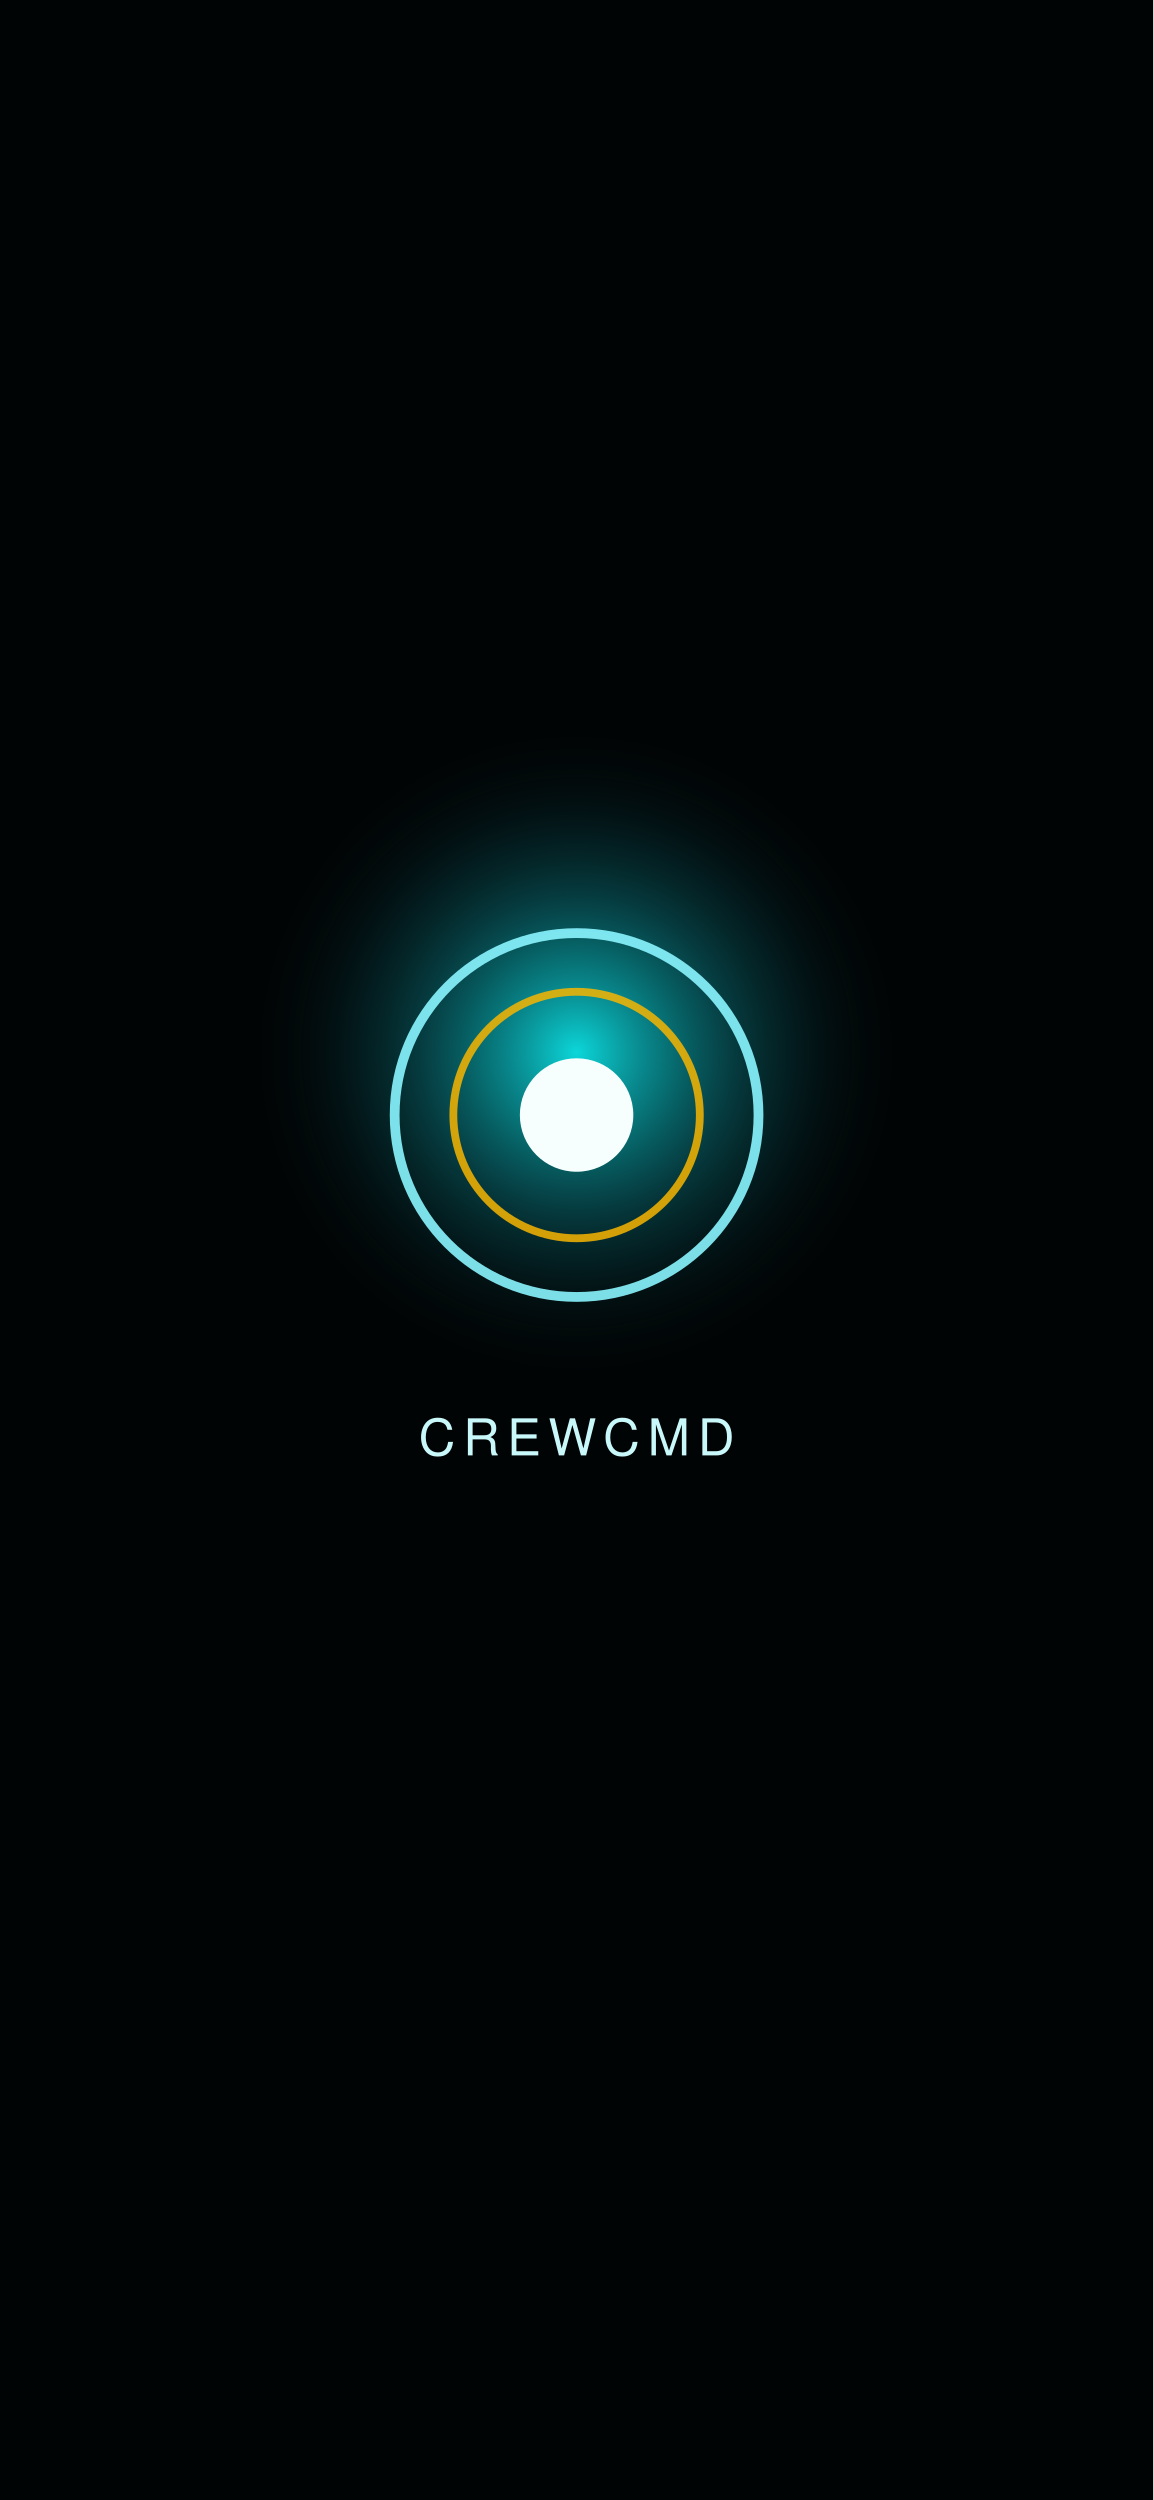
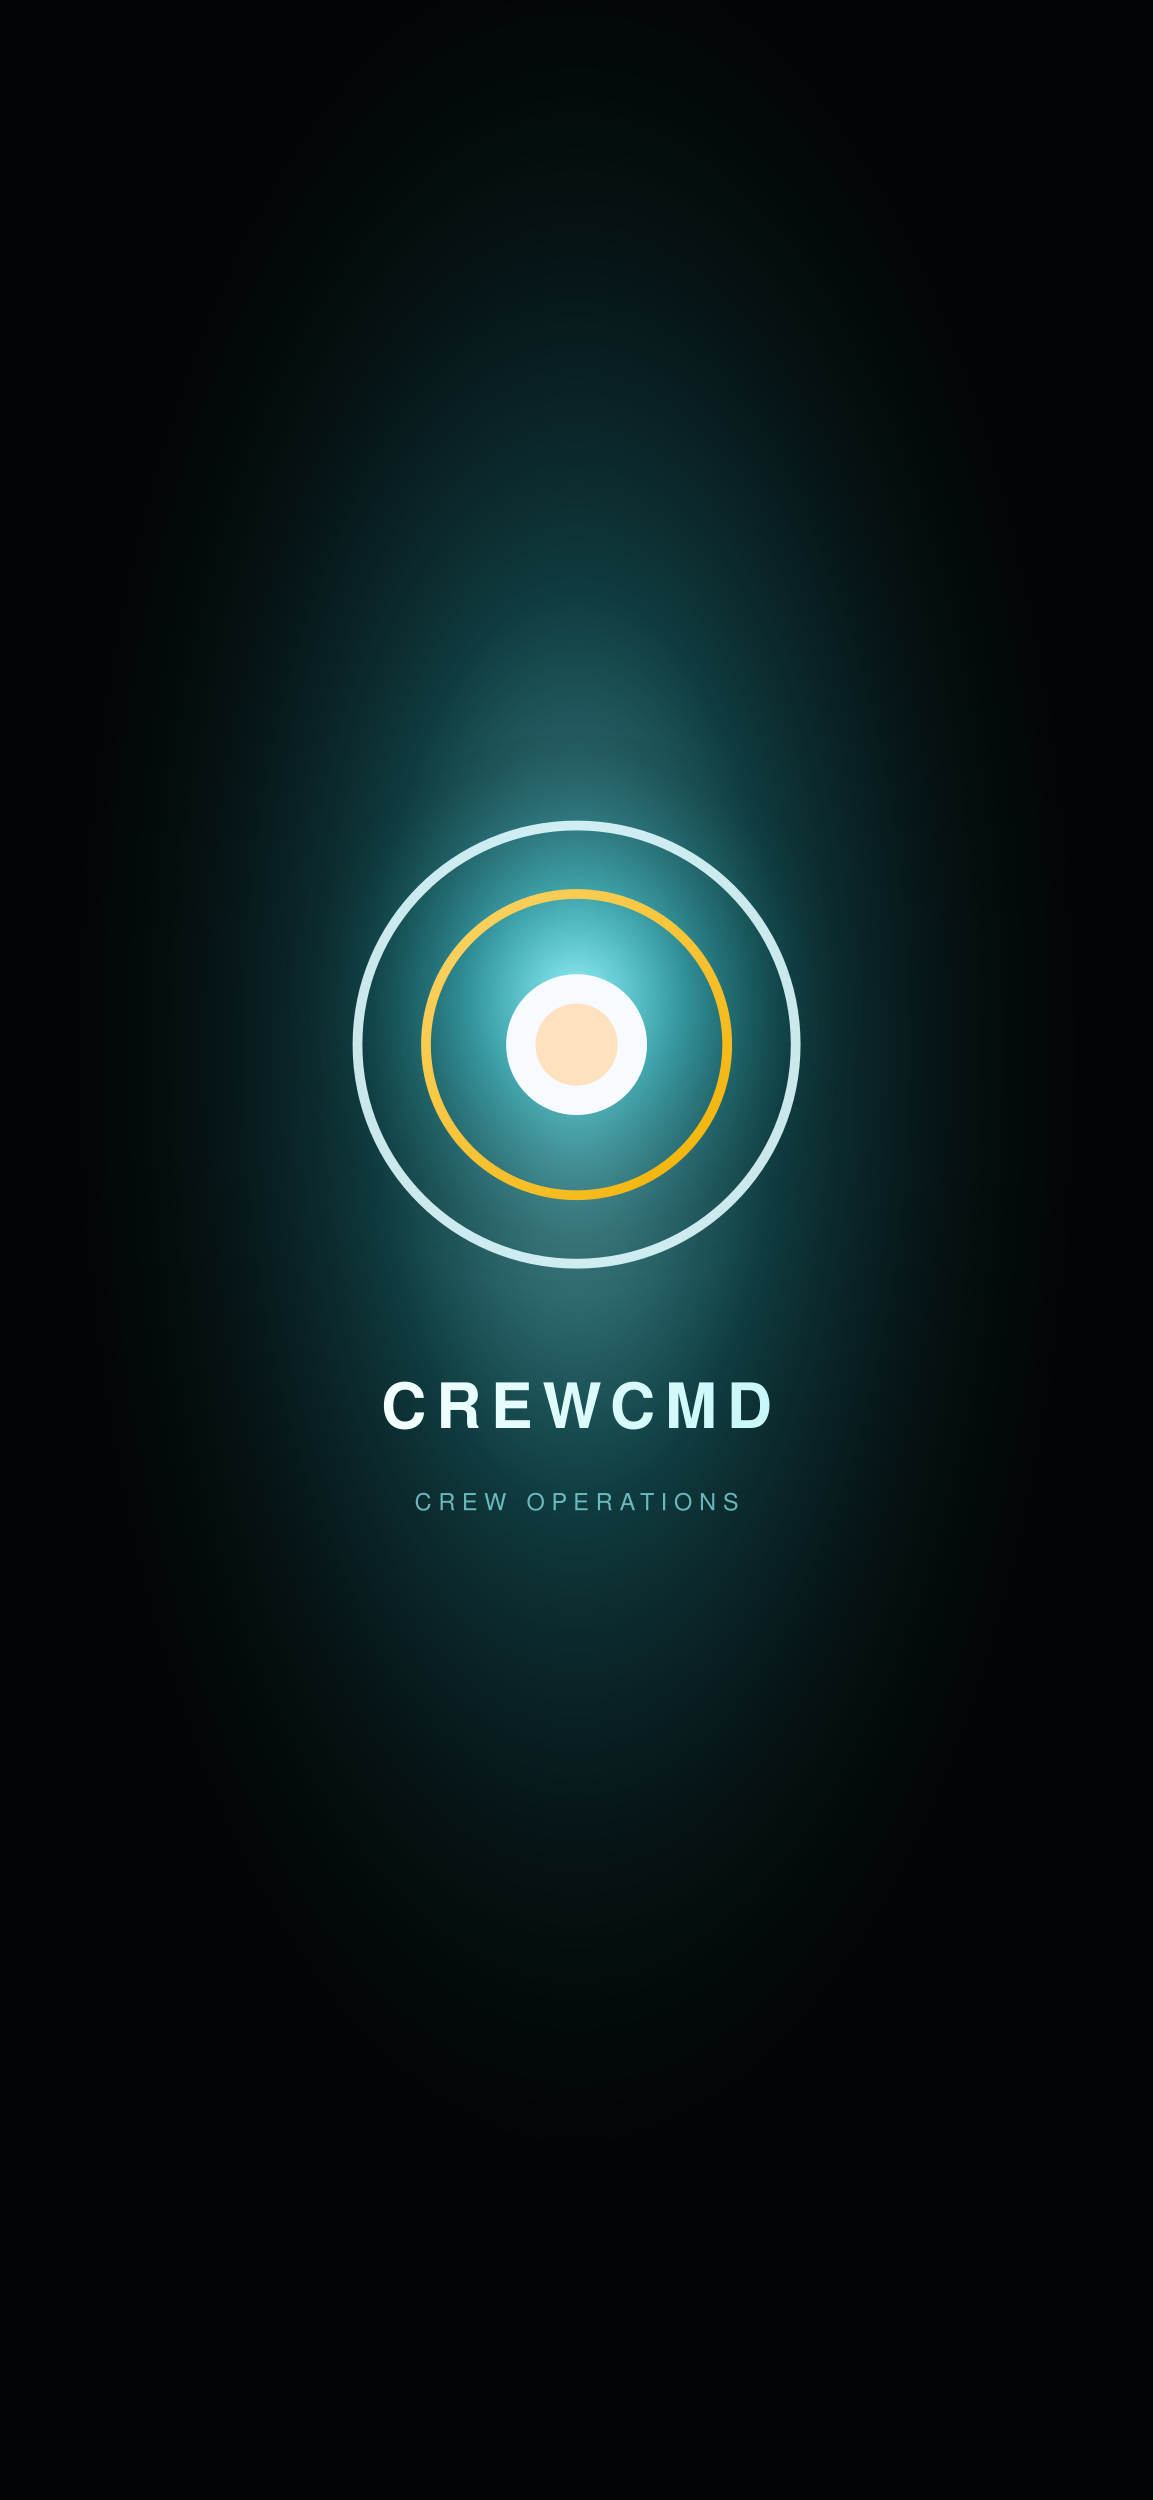
<svg xmlns="http://www.w3.org/2000/svg" viewBox="0 0 1179 2556" role="img" aria-label="CrewCmd splash placeholder">
  <defs>
-     <radialGradient id="glow" cx="50%" cy="42%" r="42%">
-       <stop offset="0%" stop-color="#0EFBFF" stop-opacity="0.85" />
-       <stop offset="55%" stop-color="#0A7B83" stop-opacity="0.35" />
-       <stop offset="100%" stop-color="#020809" stop-opacity="0" />
+     <radialGradient id="coreGlow" cx="50%" cy="42%" r="48%">
+       <stop offset="0%" stop-color="#9CF8FF" stop-opacity="0.95" />
+       <stop offset="38%" stop-color="#35D6E2" stop-opacity="0.36" />
+       <stop offset="100%" stop-color="#010405" stop-opacity="0" />
    </radialGradient>
+     <linearGradient id="ringWarm" x1="0%" y1="0%" x2="100%" y2="100%">
+       <stop offset="0%" stop-color="#FFD56A" />
+       <stop offset="100%" stop-color="#F7B500" />
+     </linearGradient>
+     <linearGradient id="wordmark" x1="0%" y1="0%" x2="100%" y2="0%">
+       <stop offset="0%" stop-color="#F4FFFE" />
+       <stop offset="100%" stop-color="#C8F7FA" />
+     </linearGradient>
  </defs>
-   <rect width="1179" height="2556" fill="#010405" />
-   <circle cx="589.5" cy="1140" r="400" fill="url(#glow)" />
-   <circle cx="589.5" cy="1140" r="186" fill="none" stroke="#8AF5FF" stroke-width="10" opacity="0.9" />
-   <circle cx="589.5" cy="1140" r="126" fill="none" stroke="#F7B500" stroke-width="8" opacity="0.85" />
-   <circle cx="589.5" cy="1140" r="58" fill="#F6FFFE" />
-   <text x="589.5" y="1488" text-anchor="middle" fill="#C9F8FA" font-size="52" font-family="Helvetica, Arial, sans-serif" letter-spacing="8">
-     CREWCMD
-   </text>
+   <rect width="1179" height="2556" fill="#020405" />
+   <rect width="1179" height="2556" fill="url(#coreGlow)" opacity="0.72" />
+   <g transform="translate(589.5 1068)">
+     <circle r="318" fill="url(#coreGlow)" opacity="0.92" />
+     <circle r="224" fill="none" stroke="#DFFBFF" stroke-width="10" opacity="0.9" />
+     <circle r="154" fill="none" stroke="url(#ringWarm)" stroke-width="10" opacity="0.98" />
+     <circle r="72" fill="#F7FBFF" />
+     <circle r="42" fill="#FFDDB7" opacity="0.88" />
+   </g>
+   <g transform="translate(589.5 1460)">
+     <text x="0" y="0" text-anchor="middle" fill="url(#wordmark)" font-size="64" font-weight="600" font-family="Helvetica, Arial, sans-serif" letter-spacing="10">
+       CREWCMD
+     </text>
+     <text x="0" y="84" text-anchor="middle" fill="#7ED5DB" font-size="24" font-family="Helvetica, Arial, sans-serif" letter-spacing="7" opacity="0.82">
+       CREW OPERATIONS
+     </text>
+   </g>
</svg>
